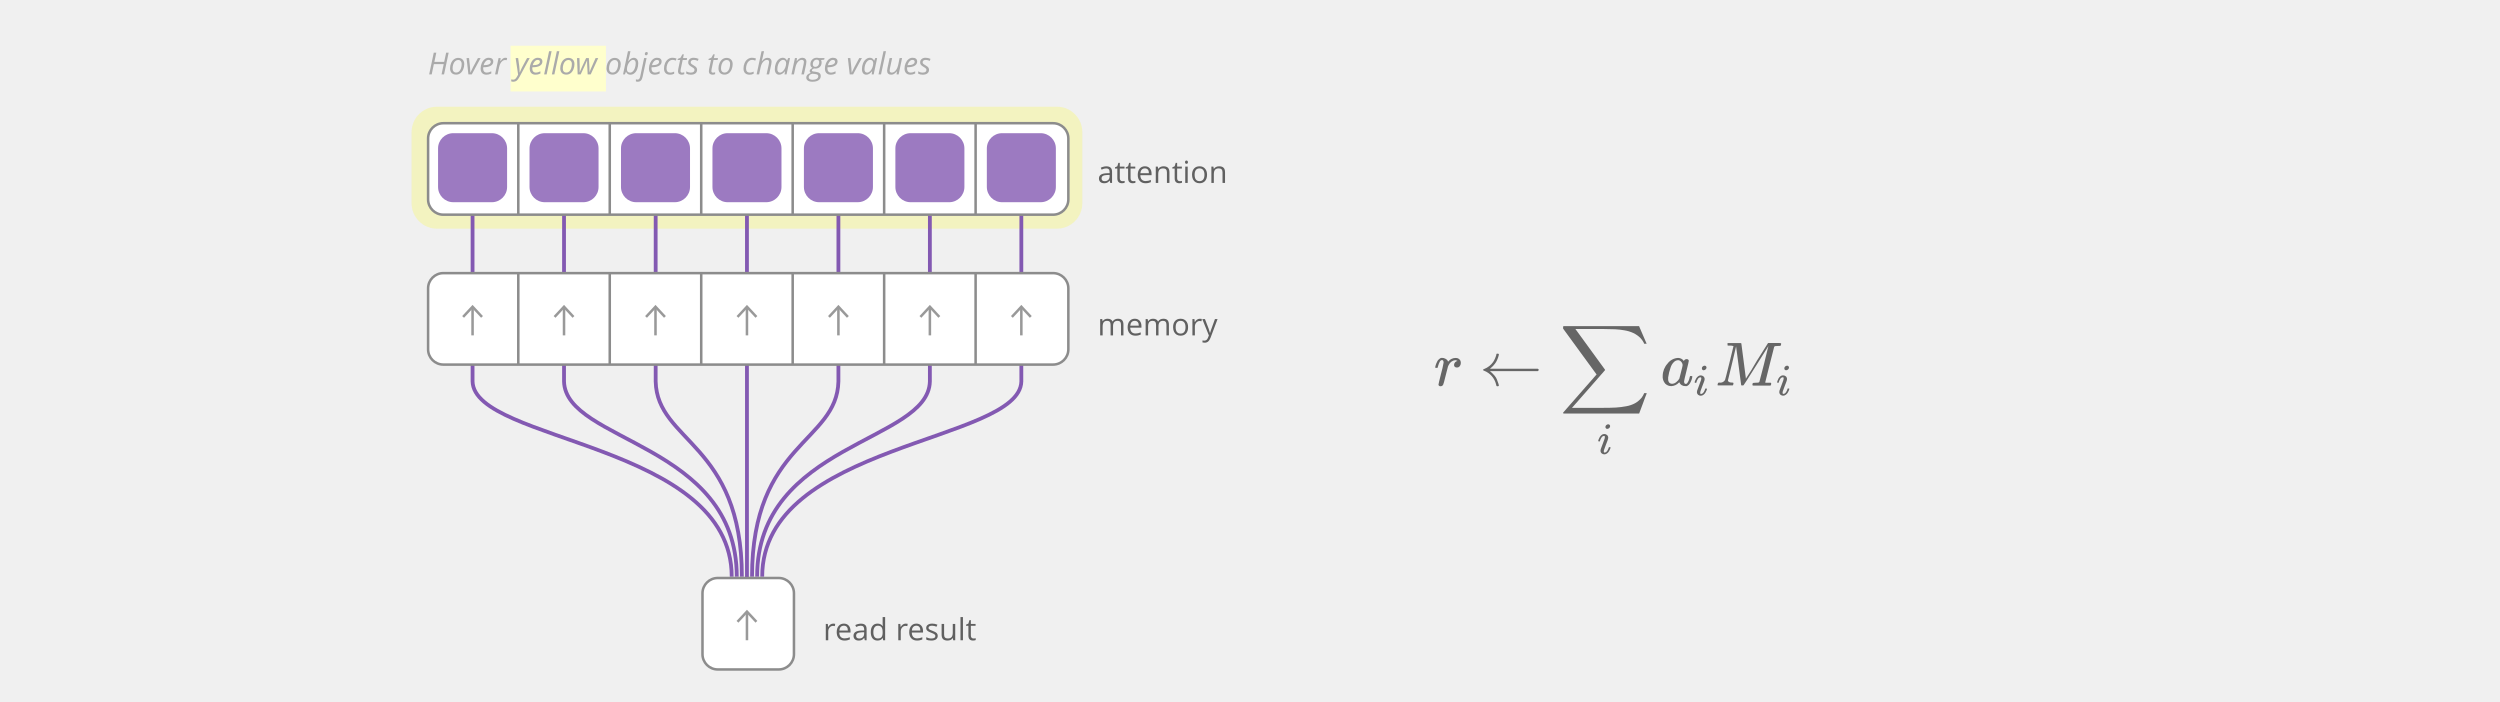
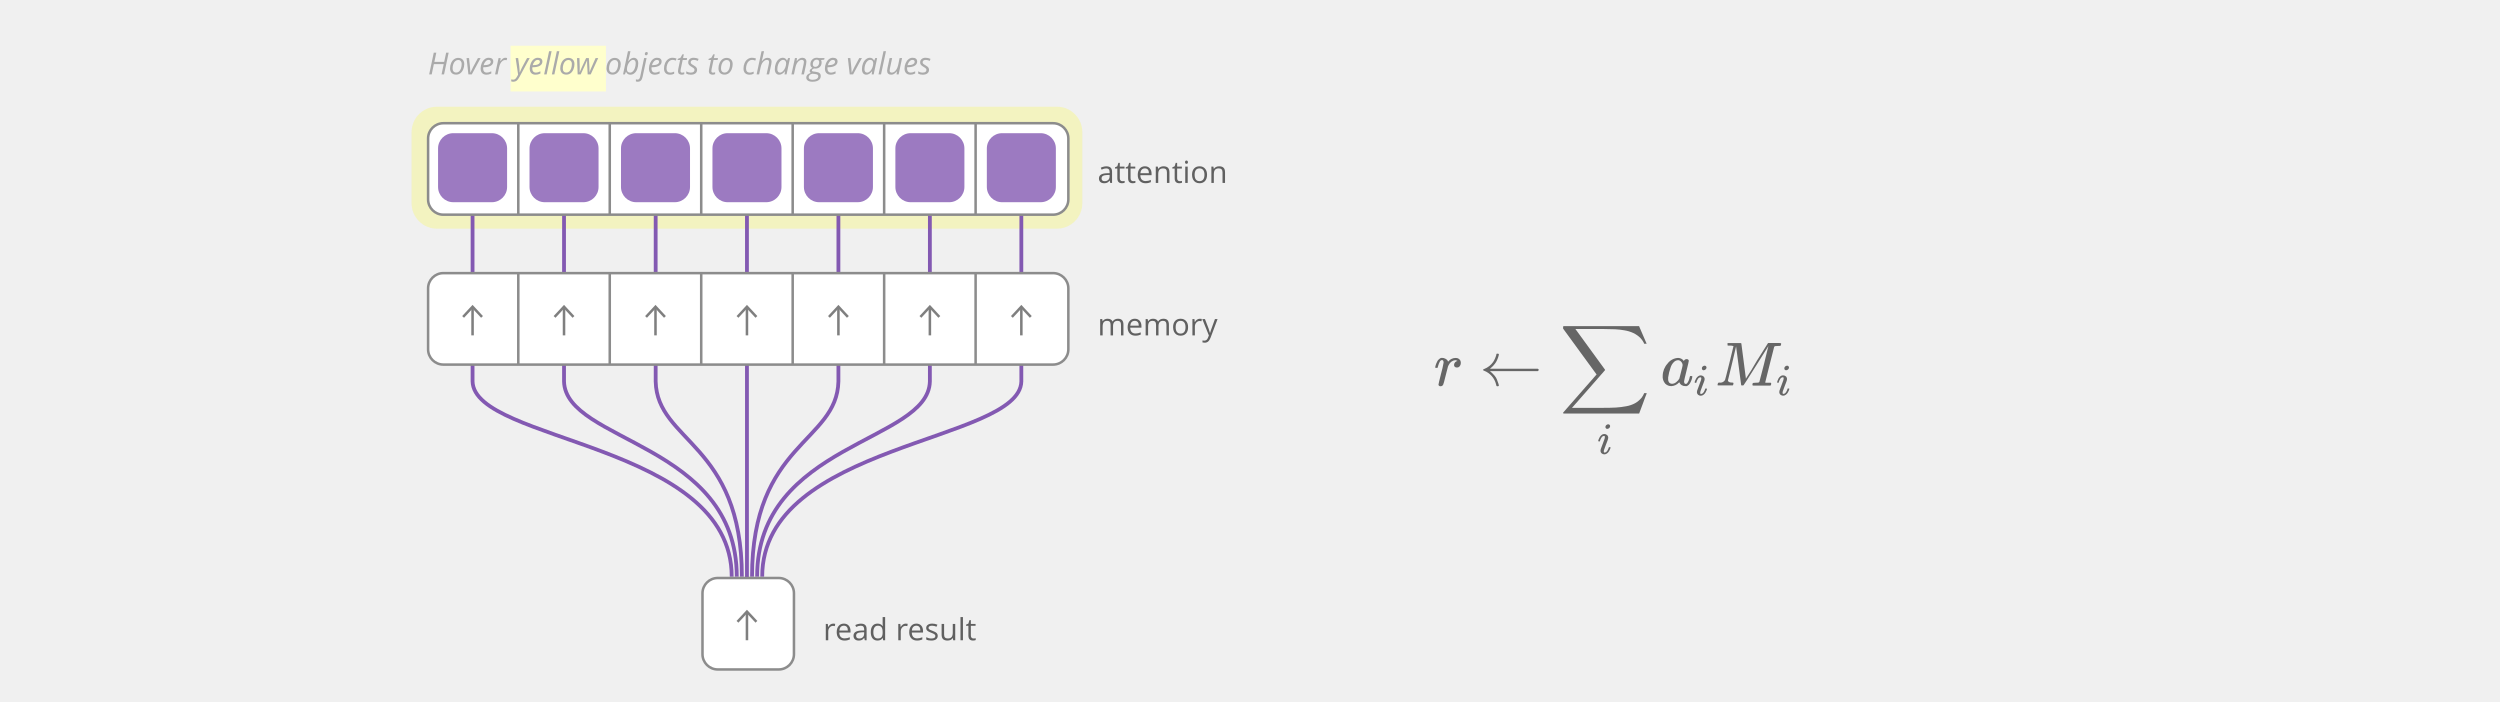
<svg xmlns="http://www.w3.org/2000/svg" xmlns:xlink="http://www.w3.org/1999/xlink" id="background" width="984" height="276" viewBox="0 0 984 276">
  <defs>
    <symbol id="array-7" data-name="array-7" viewBox="0 0 253 37">
      <rect x="0.5" y="0.5" width="252" height="36" rx="6" ry="6" fill="#fff" stroke="#8c8c8c" stroke-miterlimit="10" />
      <line x1="36" y1="36.5" x2="36" y2="0.5" fill="none" stroke="#8c8c8c" stroke-miterlimit="10" />
      <line x1="72" y1="36.5" x2="72" y2="0.5" fill="none" stroke="#8c8c8c" stroke-miterlimit="10" />
      <line x1="108" y1="36.5" x2="108" y2="0.5" fill="none" stroke="#8c8c8c" stroke-miterlimit="10" />
      <line x1="144" y1="36.5" x2="144" y2="0.5" fill="none" stroke="#8c8c8c" stroke-miterlimit="10" />
      <line x1="180" y1="36.5" x2="180" y2="0.5" fill="none" stroke="#8c8c8c" stroke-miterlimit="10" />
      <line x1="216" y1="36.5" x2="216" y2="0.5" fill="none" stroke="#8c8c8c" stroke-miterlimit="10" />
    </symbol>
    <symbol id="array-1" data-name="array-1" viewBox="0 0 37 37">
      <rect x="0.5" y="0.5" width="36" height="36" rx="6" ry="6" fill="#fff" stroke="#8c8c8c" stroke-miterlimit="10" />
    </symbol>
    <symbol id="array-vector" data-name="array-vector" viewBox="0 0 36 36">
      <rect width="36" height="36" fill="#0080f7" opacity="0" />
-       <g opacity="0.4">
+       <g opacity="0.5">
        <g>
          <line x1="18" y1="24" x2="18" y2="13.08" fill="none" stroke="#000" stroke-miterlimit="10" />
          <polygon points="22.09 16.4 21.36 17.08 18 13.47 14.64 17.08 13.91 16.4 18 12 22.09 16.4" />
        </g>
      </g>
    </symbol>
    <symbol id="array-positive-value" data-name="array-positive-value" viewBox="0 0 36 36">
      <rect width="36" height="36" fill="#0080f7" opacity="0" />
      <rect x="4.42" y="4.42" width="27.17" height="27.17" rx="6" ry="6" fill="#8359b2" opacity="0.8" />
    </symbol>
  </defs>
  <g id="_Group_" data-name="&lt;Group&gt;" opacity="0.2">
    <rect x="162" y="42" width="264" height="48" rx="10" ry="10" opacity="0.04" />
    <rect x="162" y="42" width="264" height="48" rx="10" ry="10" fill="#ff0" />
  </g>
  <g id="paths">
    <path id="edge0" d="M186,84v66.12c0.56,24,102,24.22,102,76.88" fill="none" stroke="#8359b2" stroke-miterlimit="10" stroke-width="1.5" />
    <path id="edge1" d="M222,84v66.12c0.56,24,68,24.22,68,76.88" fill="none" stroke="#8359b2" stroke-miterlimit="10" stroke-width="1.5" />
    <path id="edge2" d="M258.07,84v66.12c0.56,24,33.93,24.22,33.93,76.88" fill="none" stroke="#8359b2" stroke-miterlimit="10" stroke-width="1.5" />
    <path id="edge3" d="M294,84V228" fill="none" stroke="#8359b2" stroke-miterlimit="10" stroke-width="1.5" />
    <path id="edge4" d="M330,84v66.12c-0.56,24-34,24.22-34,76.88" fill="none" stroke="#8359b2" stroke-miterlimit="10" stroke-width="1.5" />
    <path id="edge5" d="M366,84v66.12c-0.56,24-68,24.22-68,76.88" fill="none" stroke="#8359b2" stroke-miterlimit="10" stroke-width="1.5" />
    <path id="edge6" d="M402,84v66.12c-0.56,24-102,24.22-102,76.88" fill="none" stroke="#8359b2" stroke-miterlimit="10" stroke-width="1.5" />
  </g>
  <rect x="200.95" y="18" width="37.55" height="18" fill="#ffffcd" />
  <use id="array-7-3" data-name="array-7" width="253" height="37" transform="translate(168 48)" xlink:href="#array-7" />
  <use width="253" height="37" transform="translate(168 107)" xlink:href="#array-7" />
  <use width="37" height="37" transform="translate(276 227)" xlink:href="#array-1" />
  <g opacity="0.6">
    <text transform="translate(432 72)" font-size="12" font-family="Open Sans">attention</text>
  </g>
  <text transform="translate(168.42 29.28)" font-size="12" fill="#aaa" font-family="Open Sans" font-style="italic">Hover yellow objects to change values</text>
  <g opacity="0.6">
    <text transform="translate(432 132)" font-size="12" font-family="Open Sans">memory</text>
  </g>
  <g opacity="0.6">
    <text transform="translate(324 252)" font-size="12" font-family="Open Sans">read result</text>
  </g>
  <use id="read-result" width="36" height="36" transform="translate(276 228)" xlink:href="#array-vector" />
  <g id="attention">
    <use id="array-positive-value-3" data-name="array-positive-value" width="36" height="36" transform="translate(168 48)" xlink:href="#array-positive-value" />
    <use width="36" height="36" transform="translate(204 48)" xlink:href="#array-positive-value" />
    <use width="36" height="36" transform="translate(240 48)" xlink:href="#array-positive-value" />
    <use width="36" height="36" transform="translate(276 48)" xlink:href="#array-positive-value" />
    <use width="36" height="36" transform="translate(312 48)" xlink:href="#array-positive-value" />
    <use width="36" height="36" transform="translate(348 48)" xlink:href="#array-positive-value" />
    <use width="36" height="36" transform="translate(384 48)" xlink:href="#array-positive-value" />
  </g>
  <g id="memory">
    <use width="36" height="36" transform="translate(168 108)" xlink:href="#array-vector" />
    <use width="36" height="36" transform="translate(204 108)" xlink:href="#array-vector" />
    <use width="36" height="36" transform="translate(240 108)" xlink:href="#array-vector" />
    <use width="36" height="36" transform="translate(276 108)" xlink:href="#array-vector" />
    <use width="36" height="36" transform="translate(312 108)" xlink:href="#array-vector" />
    <use width="36" height="36" transform="translate(348 108)" xlink:href="#array-vector" />
    <use id="array-vector-17" data-name="array-vector" width="36" height="36" transform="translate(384 108)" xlink:href="#array-vector" />
  </g>
  <path d="M564.91,144.67a1.71,1.71,0,0,0,0-.2l0.12-.54a4.64,4.64,0,0,1,.25-0.76q0.15-.35.37-0.81a2.63,2.63,0,0,1,.49-0.74,5.53,5.53,0,0,1,.64-0.54,1.12,1.12,0,0,1,.81-0.22,2.59,2.59,0,0,1,1.26.3,3,3,0,0,1,.76.54,1.06,1.06,0,0,1,.27.49,0.26,0.26,0,0,0,.07.15,0.87,0.87,0,0,0,.2-0.17,3.63,3.63,0,0,1,2.74-1.28H573a1.93,1.93,0,0,1,1.78,1,2.34,2.34,0,0,1,.2.91,2,2,0,0,1-.32,1.18,1.53,1.53,0,0,1-.64.57,1.39,1.39,0,0,1-.62.1,1.12,1.12,0,0,1-.79-0.27,0.92,0.92,0,0,1-.3-0.72,1.6,1.6,0,0,1,1.38-1.58,1.88,1.88,0,0,0-.89-0.32,3.18,3.18,0,0,0-2.54,1.83,3.28,3.28,0,0,0-.37.81q-0.12.42-.84,3.28-0.84,3.45-1,3.68a1.1,1.1,0,0,1-1.06.67,0.84,0.84,0,0,1-.52-0.15,0.89,0.89,0,0,1-.27-0.3,0.37,0.37,0,0,1,0-.25q0-.32,1-4.24a42.9,42.9,0,0,0,1-4.37q0-1-.64-1a1.06,1.06,0,0,0-.89.69,7.17,7.17,0,0,0-.59,1.5,7,7,0,0,1-.27.89,0.82,0.82,0,0,1-.39,0h-0.35A0.41,0.41,0,0,1,564.91,144.67Z" fill="#666" />
  <path d="M605.64,145.32v0.27a0.61,0.61,0,0,1-.37.49H586.43l0.42,0.35a6.74,6.74,0,0,1,.72.67q0.35,0.37.81,0.91a5,5,0,0,1,.81,1.38q0.35,0.84.64,1.75a2.77,2.77,0,0,1,.12.62q0,0.27-.49.27h-0.25a0.2,0.2,0,0,1-.15-0.1,1,1,0,0,1-.12-0.22,2.39,2.39,0,0,1-.1-0.47,7.53,7.53,0,0,0-1.68-3.21,7.61,7.61,0,0,0-3-2.1,1,1,0,0,1-.44-0.27,0.29,0.29,0,0,1,.1-0.25,1.64,1.64,0,0,1,.35-0.17,7.58,7.58,0,0,0,2.1-1.23,7.32,7.32,0,0,0,1.41-1.5,8.49,8.49,0,0,0,.79-1.46,12.1,12.1,0,0,0,.42-1.13l0.07-.42a1.82,1.82,0,0,1,.07-0.2,0.27,0.27,0,0,1,.12-0.1,0.76,0.76,0,0,1,.32,0q0.49,0,.49.27a2.77,2.77,0,0,1-.12.62,10.39,10.39,0,0,1-.62,1.7,7.12,7.12,0,0,1-.79,1.33q-0.42.54-.76,0.91a7.36,7.36,0,0,1-.74.69l-0.49.42h18.85a0.61,0.61,0,0,1,.37.49v-0.27Z" fill="#666" />
  <path d="M615.36,128.37s5,0,14.93,0h14.85l1.43,3.33q1.46,3.4,1.55,3.6h-1L647,134.9a8.34,8.34,0,0,0-1.38-1.92,10.35,10.35,0,0,0-2.74-1.9,13.51,13.51,0,0,0-3.48-1.06,28.7,28.7,0,0,0-3.73-.42q-1.75-.07-4.51-0.1H620.08l0.2,0.27q11.42,15.62,11.47,15.76a0.22,0.22,0,0,1,0,.15l-6.51,7.45-6.51,7.4s1.74,0,5.21,0h3.48q2.2,0,3.16,0,3.36,0,5.43-.12a31.69,31.69,0,0,0,4.12-.52,11.36,11.36,0,0,0,3.48-1.21,9.25,9.25,0,0,0,2.54-2.15,7.82,7.82,0,0,0,1-1.78h1s-0.06.19-.17,0.52-0.32.86-.62,1.6-0.55,1.43-.76,2.07l-1.43,3.82-14.83,0q-14.85,0-14.93,0a0.21,0.21,0,0,1-.15-0.22,0.38,0.38,0,0,1,0-.15l13.15-15s-0.27-.39-0.81-1.11-1.41-1.91-2.59-3.55-2.25-3.11-3.21-4.39l-6.56-9,0-.37A0.8,0.8,0,0,1,615.36,128.37Z" fill="#666" />
  <path d="M629.05,173.52a1.91,1.91,0,0,1,.16-0.54,8.37,8.37,0,0,1,.42-0.89,2.88,2.88,0,0,1,.77-0.89,1.58,1.58,0,0,1,1-.38,1.65,1.65,0,0,1,1.13.4,1.42,1.42,0,0,1,.47,1.08,3.38,3.38,0,0,1-.24,1q-0.24.68-.7,1.83t-0.73,2a2.86,2.86,0,0,0-.09.56q0,0.44.3,0.44a1.15,1.15,0,0,0,.33-0.05,1.19,1.19,0,0,0,.4-0.24,2.36,2.36,0,0,0,.47-0.61,5.07,5.07,0,0,0,.44-1,0.72,0.72,0,0,1,.09-0.24,0.64,0.64,0,0,1,.3,0q0.35,0,.35.17a1.91,1.91,0,0,1-.16.54,6.87,6.87,0,0,1-.44.89,2.91,2.91,0,0,1-.79.87,1.76,1.76,0,0,1-1.08.38,1.64,1.64,0,0,1-1-.37,1.37,1.37,0,0,1-.49-1.12,1.75,1.75,0,0,1,.09-0.56q0.09-.26.75-2t0.77-2.11a2.89,2.89,0,0,0,.12-0.68q0-.42-0.3-0.42h0a1.22,1.22,0,0,0-1,.58,4.06,4.06,0,0,0-.66,1.47l0,0.05a0.13,0.13,0,0,0,0,.05,0,0,0,0,1,0,0l-0.05,0h-0.45A0.29,0.29,0,0,1,629.05,173.52Zm2.84-5.46a1,1,0,0,1,.33-0.73A1.15,1.15,0,0,1,633,167a0.71,0.71,0,0,1,.52.21,0.77,0.77,0,0,1,.23.52,1,1,0,0,1-.35.73,1.17,1.17,0,0,1-.77.35,0.79,0.79,0,0,1-.49-0.17A0.72,0.72,0,0,1,631.9,168.06Z" fill="#666" />
  <path d="M662.29,143.66a2.23,2.23,0,0,0-.12-0.54,2.35,2.35,0,0,0-.57-0.86,1.58,1.58,0,0,0-1.13-.49,2.37,2.37,0,0,0-1.65.76,5.16,5.16,0,0,0-1.23,2,19.7,19.7,0,0,0-1,4v0.27a1.32,1.32,0,0,1,0,.3,2.07,2.07,0,0,0,.44,1.53,1.59,1.59,0,0,0,1.06.44,2.79,2.79,0,0,0,1.85-.81A4.15,4.15,0,0,0,661,149q0-.1.67-2.64T662.29,143.66Zm-7.85,4.22a7.29,7.29,0,0,1,1.88-4.74,5.52,5.52,0,0,1,4.22-2.27,2.8,2.8,0,0,1,2.22,1.21,1.23,1.23,0,0,1,1.13-.74,0.88,0.88,0,0,1,.57.2,0.61,0.61,0,0,1,.25.49q0,0.32-.91,3.95t-0.94,4.1a1.32,1.32,0,0,0,.17.81,0.72,0.72,0,0,0,.52.22,1.07,1.07,0,0,0,.49-0.22,5.59,5.59,0,0,0,1-2.37,0.92,0.92,0,0,1,.25-0.52,0.72,0.72,0,0,1,.25,0h0.1q0.47,0,.47.22a3.91,3.91,0,0,1-.12.67,7.74,7.74,0,0,1-.49,1.33,4.2,4.2,0,0,1-.79,1.23,2.44,2.44,0,0,1-.79.52,2.63,2.63,0,0,1-.59,0,2.52,2.52,0,0,1-1.41-.37,1.89,1.89,0,0,1-.74-0.76L661,150.5s0,0-.1,0l-0.1.1a4.33,4.33,0,0,1-3,1.38,3.37,3.37,0,0,1-2.39-1A4.16,4.16,0,0,1,654.44,147.88Z" fill="#666" />
  <path d="M667,150.45a1.91,1.91,0,0,1,.16-0.54,8.37,8.37,0,0,1,.42-0.89,2.88,2.88,0,0,1,.77-0.89,1.58,1.58,0,0,1,1-.38,1.65,1.65,0,0,1,1.13.4,1.42,1.42,0,0,1,.47,1.08,3.38,3.38,0,0,1-.24,1q-0.24.68-.7,1.83t-0.73,2a2.86,2.86,0,0,0-.09.56q0,0.44.3,0.44a1.15,1.15,0,0,0,.33-0.05,1.19,1.19,0,0,0,.4-0.24,2.36,2.36,0,0,0,.47-0.61,5.07,5.07,0,0,0,.44-1,0.72,0.72,0,0,1,.09-0.24,0.64,0.64,0,0,1,.3,0q0.35,0,.35.17a1.91,1.91,0,0,1-.16.54,6.87,6.87,0,0,1-.44.89,2.91,2.91,0,0,1-.79.87,1.76,1.76,0,0,1-1.08.38,1.64,1.64,0,0,1-1-.37,1.37,1.37,0,0,1-.49-1.12,1.75,1.75,0,0,1,.09-0.56q0.09-.26.75-2t0.77-2.11a2.89,2.89,0,0,0,.12-0.68q0-.42-0.3-0.42h0a1.22,1.22,0,0,0-1,.58,4.06,4.06,0,0,0-.66,1.47l0,0.05a0.13,0.13,0,0,0,0,.05,0,0,0,0,1,0,0l-0.05,0h-0.45A0.29,0.29,0,0,1,667,150.45Zm2.84-5.46a1,1,0,0,1,.33-0.73,1.15,1.15,0,0,1,.77-0.33,0.71,0.71,0,0,1,.52.21,0.77,0.77,0,0,1,.23.52,1,1,0,0,1-.35.73,1.17,1.17,0,0,1-.77.35,0.79,0.79,0,0,1-.49-0.17A0.72,0.72,0,0,1,669.89,145Z" fill="#666" />
  <path d="M682.3,136.24a2.69,2.69,0,0,0-1.41-.2,7.1,7.1,0,0,1-.76,0,0.21,0.21,0,0,1-.17-0.25s0-.11,0-0.27l0-.17a0.74,0.74,0,0,0,0-.12,0.43,0.43,0,0,1,0-.12q0-.1,0-0.07s0,0,.1,0a0.13,0.13,0,0,1,.12,0,0.35,0.35,0,0,0,.2,0l0.3,0h0.74l1.11,0H685a0.49,0.49,0,0,1,.39.12q0,0.1.91,7l0.89,6.88,0.57-.91q0.59-.89,1.58-2.47L691.5,142q4.32-6.88,4.37-6.93l0.07-.07L696,135l0.15,0h3.36a6,6,0,0,0,.72,0q0.84,0,.84.27a2,2,0,0,1-.07.42q-0.07.3-.07,0.32a1.46,1.46,0,0,1-.91.15,11,11,0,0,0-1.26.07,0.71,0.71,0,0,0-.44.27q-0.07.12-1.78,7t-1.73,6.93a0.2,0.2,0,0,0,0,.12l0.17,0.1a0.79,0.79,0,0,0,.42,0,4,4,0,0,1,.81,0H697a0.89,0.89,0,0,1,.15.27,1.63,1.63,0,0,1-.17.74,0.54,0.54,0,0,1-.39.12l-1,0q-0.89,0-2.27,0h-2.27a7.28,7.28,0,0,0-.86,0q-0.42,0-.42-0.25s0-.15,0-0.35a0.77,0.77,0,0,1,.2-0.44,2,2,0,0,1,.57-0.07q0.67,0,1.48-.07a0.66,0.66,0,0,0,.47-0.3q0-.1.94-3.6t1.75-7l0.86-3.48-4.79,7.62q-4.84,7.7-5,7.82l-0.1,0a0.8,0.8,0,0,1-.39.07,0.44,0.44,0,0,1-.44-0.17q0-.1-1-7.65l-1-7.57L681.75,143q-1.65,6.56-1.65,6.78,0.15,0.81,1.78.81h0.25a0.48,0.48,0,0,1,.17.22,1.15,1.15,0,0,1-.07.44,0.77,0.77,0,0,1-.2.44,1.17,1.17,0,0,1-.27,0h-0.3l-0.84,0q-0.59,0-1.58,0l-1.53,0-0.91,0a1.33,1.33,0,0,1-.47,0,0.22,0.22,0,0,1-.1-0.22,2.62,2.62,0,0,1,.07-0.35,1.5,1.5,0,0,1,.12-0.37,0.58,0.58,0,0,1,.54-0.15,2.18,2.18,0,0,0,2.2-1q0.1-.15,1.7-6.61T682.3,136.24Z" fill="#666" />
  <path d="M699.46,150.45a1.91,1.91,0,0,1,.16-0.54A8.39,8.39,0,0,1,700,149a2.88,2.88,0,0,1,.77-0.89,1.58,1.58,0,0,1,1-.38,1.65,1.65,0,0,1,1.13.4,1.42,1.42,0,0,1,.47,1.08,3.38,3.38,0,0,1-.24,1q-0.24.68-.7,1.83t-0.73,2a2.86,2.86,0,0,0-.09.56q0,0.44.3,0.44a1.15,1.15,0,0,0,.33-0.05,1.19,1.19,0,0,0,.4-0.24,2.36,2.36,0,0,0,.47-0.61,5.06,5.06,0,0,0,.44-1,0.72,0.72,0,0,1,.09-0.24,0.64,0.64,0,0,1,.3,0q0.35,0,.35.17a1.91,1.91,0,0,1-.16.54,6.87,6.87,0,0,1-.44.89,2.91,2.91,0,0,1-.79.87,1.76,1.76,0,0,1-1.08.38,1.64,1.64,0,0,1-1-.37,1.37,1.37,0,0,1-.49-1.12,1.75,1.75,0,0,1,.09-0.56q0.09-.26.75-2t0.77-2.11a2.89,2.89,0,0,0,.12-0.68q0-.42-0.3-0.42h0a1.22,1.22,0,0,0-1,.58,4.06,4.06,0,0,0-.66,1.47l0,0.05a0.13,0.13,0,0,0,0,.05,0,0,0,0,1,0,0l-0.05,0h-0.45A0.29,0.29,0,0,1,699.46,150.45Zm2.84-5.46a1,1,0,0,1,.33-0.73,1.15,1.15,0,0,1,.77-0.33,0.71,0.71,0,0,1,.52.21,0.77,0.77,0,0,1,.23.52,1,1,0,0,1-.35.73,1.17,1.17,0,0,1-.77.35,0.79,0.79,0,0,1-.49-0.17A0.72,0.72,0,0,1,702.31,145Z" fill="#666" />
</svg>
